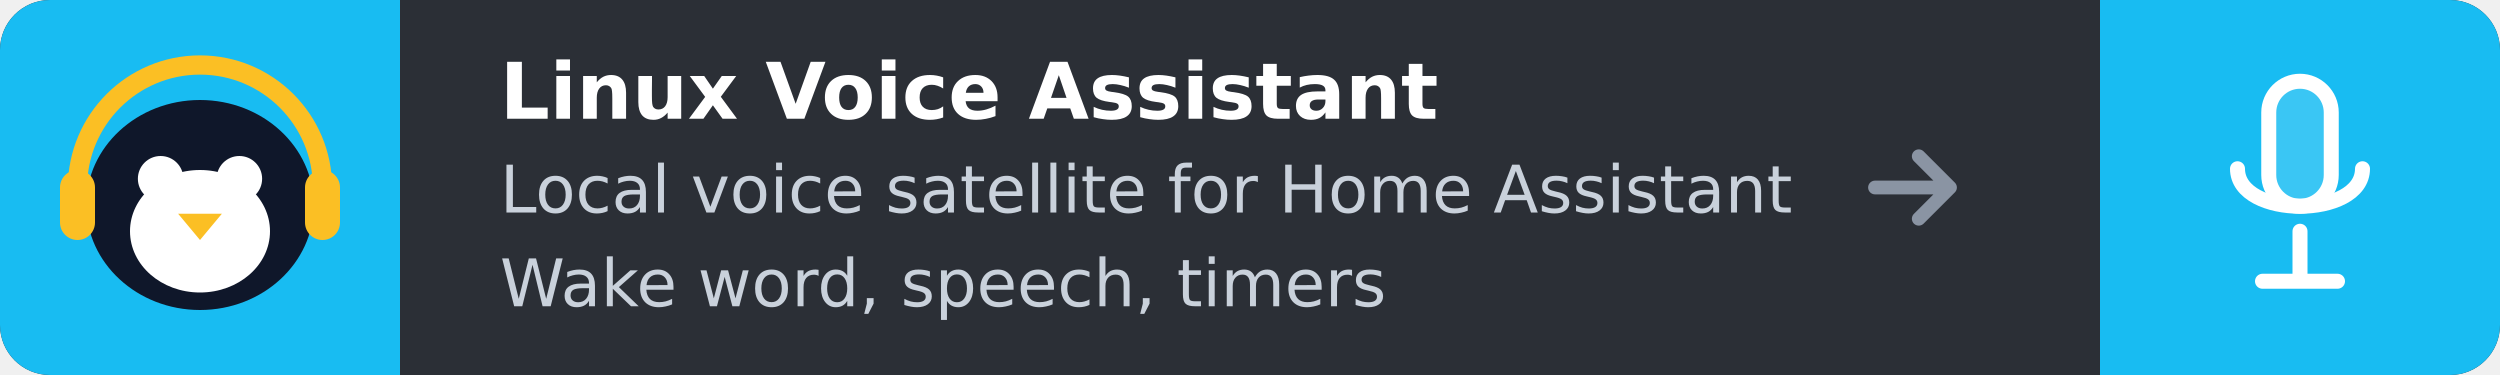
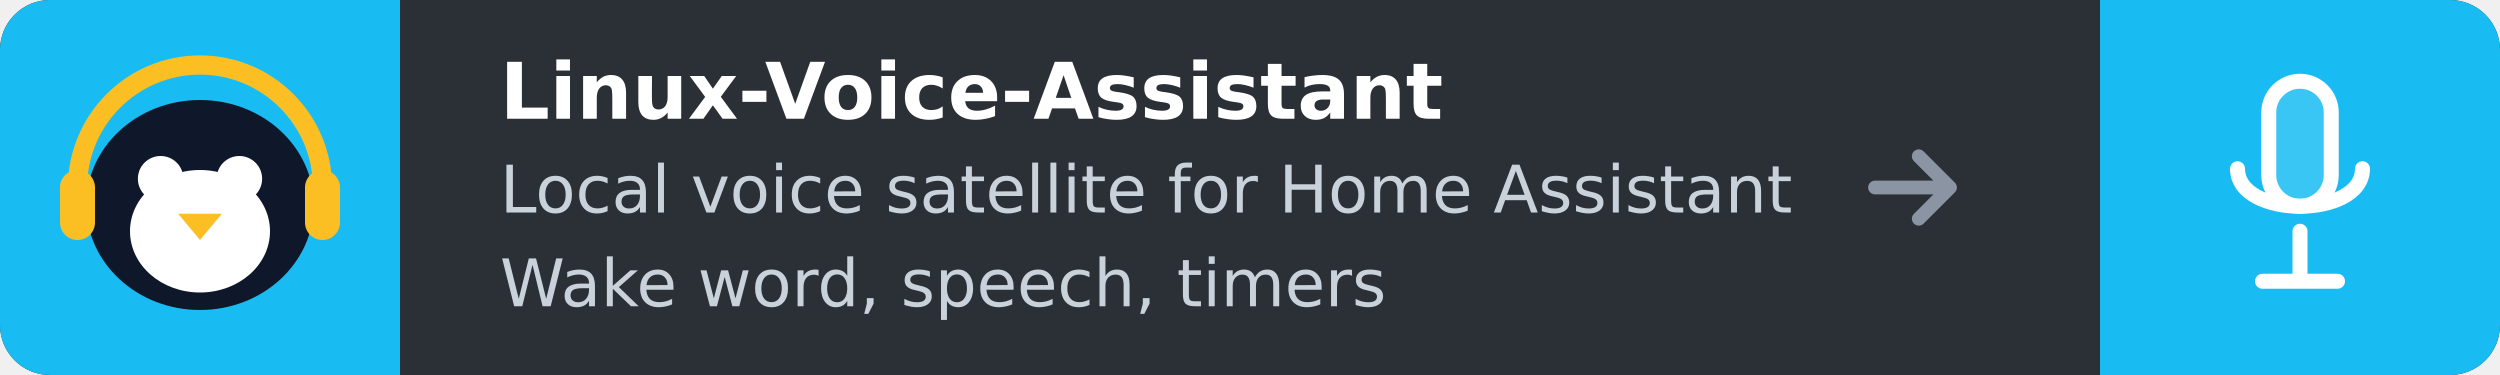
- <svg xmlns="http://www.w3.org/2000/svg" width="400" height="60" viewBox="0 0 400 60" role="img" aria-label="Linux Voice Assistant: a local voice satellite for Home Assistant.">
+ <svg xmlns="http://www.w3.org/2000/svg" width="400" height="60" viewBox="0 0 400 60" role="img" aria-label="Linux-Voice-Assistant: a local voice satellite for Home Assistant.">
  <defs>
    <clipPath id="round">
      <rect width="400" height="60" rx="8" />
    </clipPath>
  </defs>
  <g clip-path="url(#round)">
    <rect width="400" height="60" fill="#2b2f36" />
    <rect width="64" height="60" fill="#18bcf2" />
    <rect x="336" width="64" height="60" fill="#18bcf2" />
  </g>
  <g transform="translate(32 30) scale(1.4) translate(-18 -22)" fill="none" stroke-linecap="round" stroke-linejoin="round">
    <ellipse cx="18" cy="24" rx="13" ry="12" fill="#0f172a" />
    <ellipse cx="18" cy="27" rx="8" ry="7" fill="#fff" />
    <circle cx="13.5" cy="21" r="2.6" fill="#fff" />
    <circle cx="22.5" cy="21" r="2.6" fill="#fff" />
    <path d="M15.5 25l2.5 3 2.5-3z" fill="#fbbf24" stroke="none" />
    <path d="M4 22a14 14 0 0 1 28 0" stroke="#fbbf24" stroke-width="2.2" />
    <rect x="2" y="20" width="4" height="8" rx="2" fill="#fbbf24" stroke="none" />
    <rect x="30" y="20" width="4" height="8" rx="2" fill="#fbbf24" stroke="none" />
  </g>
  <g font-family="Verdana, DejaVu Sans, sans-serif" fill="#fff">
-     <text x="80" y="19" font-size="12.5" font-weight="700">Linux Voice Assistant</text>
+     <text x="80" y="19" font-size="12.5" font-weight="700">Linux-Voice-Assistant</text>
    <text x="80" y="34" font-size="10.5" fill="#c9d1db">Local voice satellite for Home Assistant</text>
    <text x="80" y="49" font-size="10.5" fill="#c9d1db">Wake word, speech, timers</text>
  </g>
  <g fill="none" stroke="#8a94a3" stroke-width="2.2" stroke-linecap="round" stroke-linejoin="round">
    <path d="M300 30 H312 M307 25 L312 30 L307 35" />
  </g>
  <g transform="translate(356 13)" fill="none" stroke="#fff" stroke-width="2.4" stroke-linecap="round" stroke-linejoin="round">
    <rect x="7" y="0" width="10" height="20" rx="5" fill="#fff" fill-opacity="0.15" />
    <path d="M2 14 C2 22 22 22 22 14" />
    <path d="M12 24 V32 M6 32 H18" />
  </g>
</svg>
